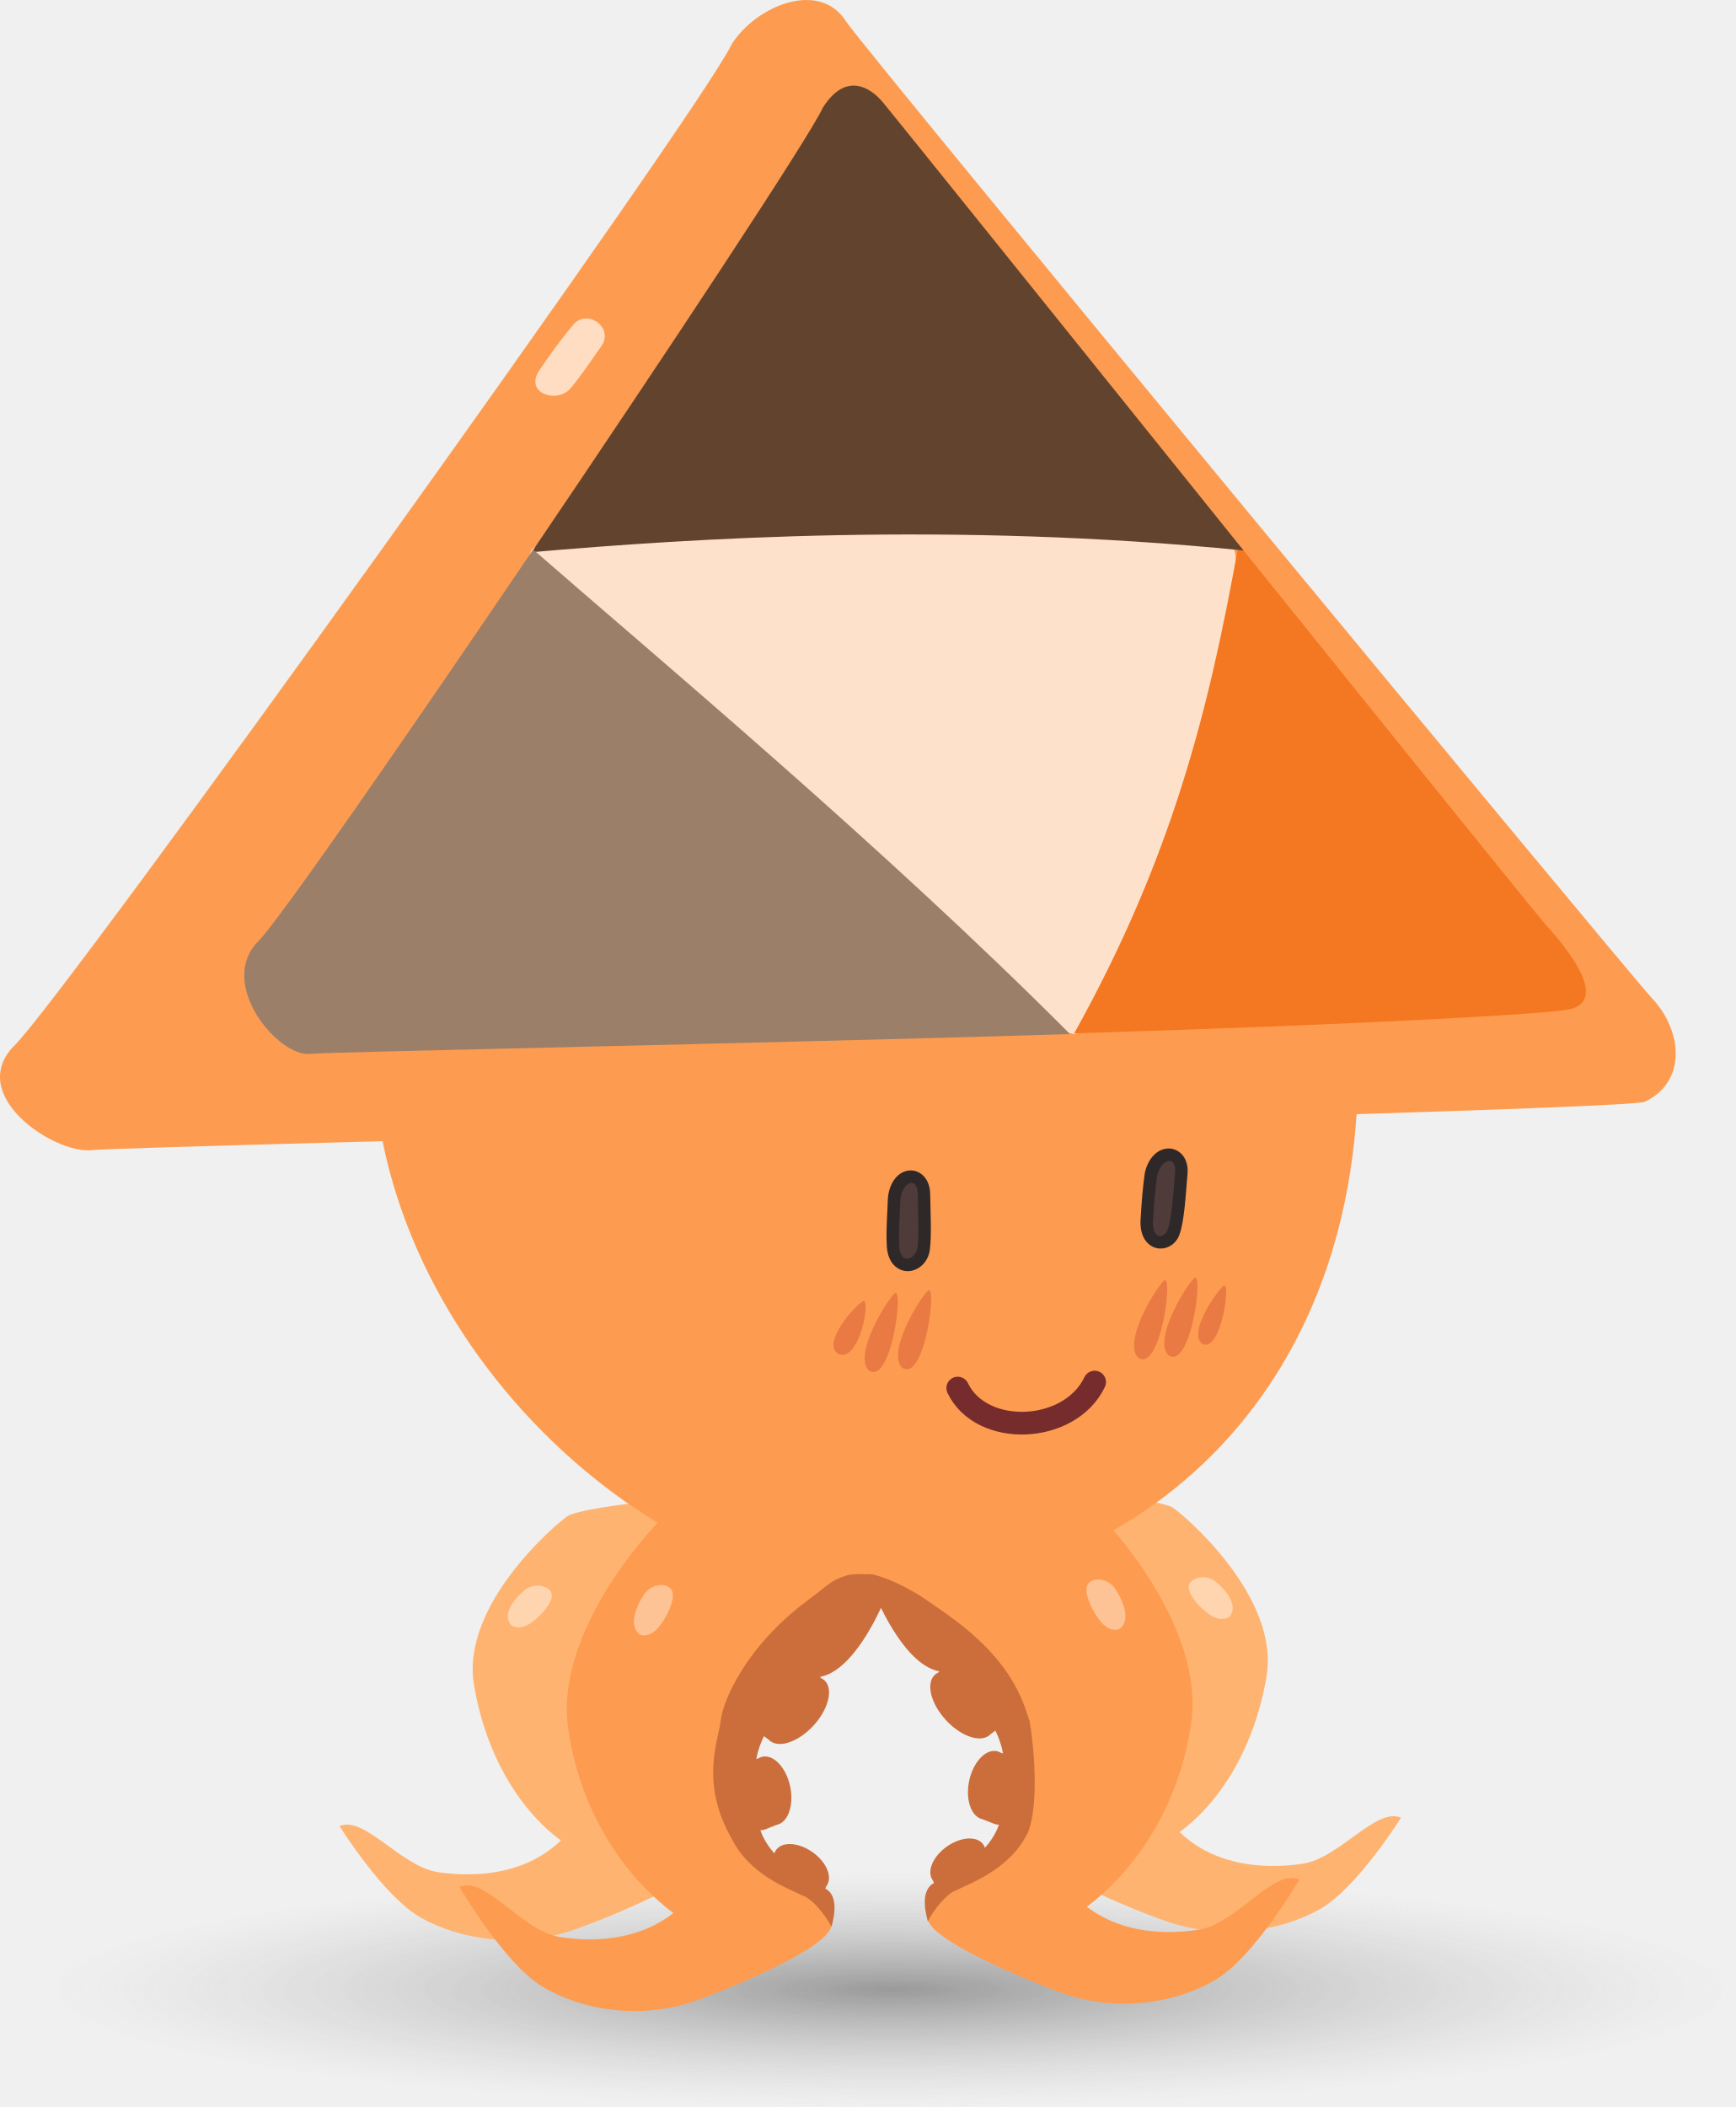
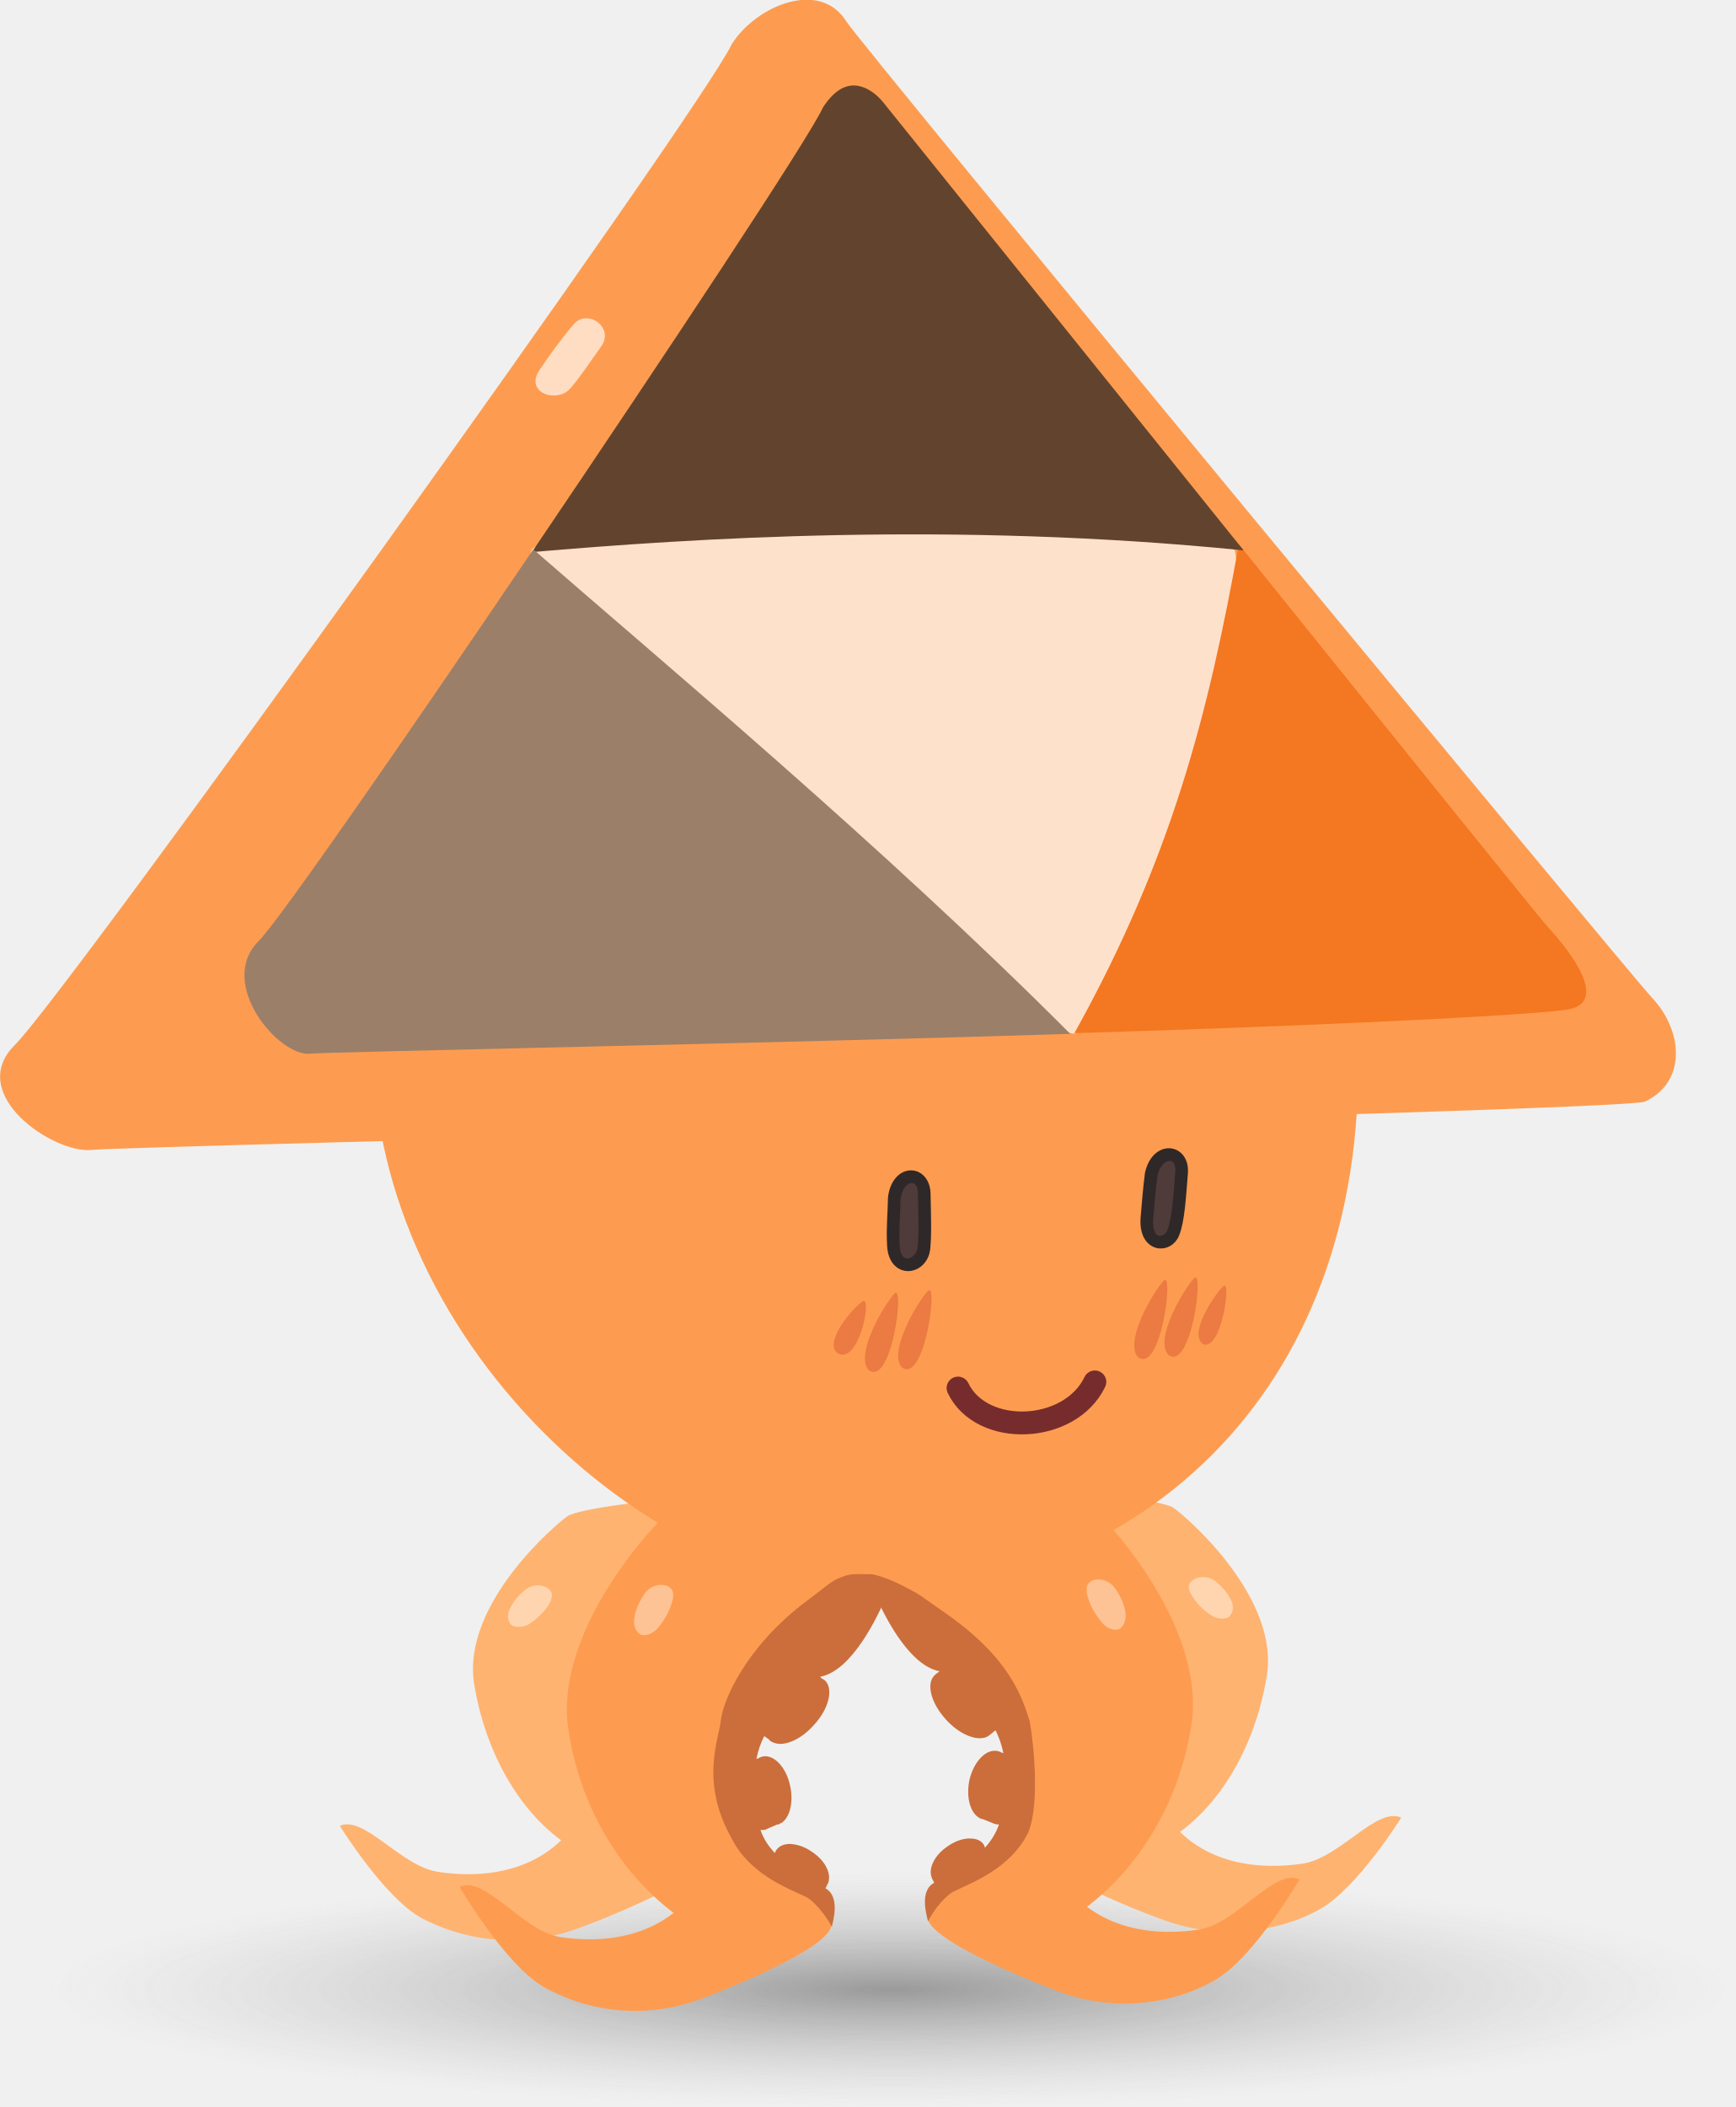
- <svg xmlns="http://www.w3.org/2000/svg" xmlns:xlink="http://www.w3.org/1999/xlink" width="50.869mm" height="61.752mm" viewBox="0 0 50.869 61.752" version="1.1" id="svg307">
-   <defs id="defs301">
-     <radialGradient xlink:href="#linearGradient1738" id="radialGradient1740-1" cx="56.456" cy="167.686" fx="56.456" fy="167.686" r="20.58" gradientTransform="matrix(1.202985,0,0,0.1671642,35.57176,133.875)" gradientUnits="userSpaceOnUse" />
-     <linearGradient id="linearGradient1738">
-       <stop style="stop-color:#838383;stop-opacity:1" offset="0" id="stop1734" />
-       <stop style="stop-color:#bfbfbf;stop-opacity:0" offset="1" id="stop1736" />
+ <svg xmlns="http://www.w3.org/2000/svg" xmlns:xlink="http://www.w3.org/1999/xlink" viewBox="0 0 50.87 61.75">
+   <defs />
+   <defs>
+     <radialGradient id="b" cx="56.46" cy="167.69" r="20.58" fx="56.46" fy="167.69" gradientTransform="matrix(1.20299 0 0 .16716 35.57 133.88)" gradientUnits="userSpaceOnUse" xlink:href="#a" />
+     <linearGradient id="a">
+       <stop offset="0" stop-color="#838383" />
+       <stop offset="1" stop-color="#bfbfbf" stop-opacity="0" />
    </linearGradient>
  </defs>
-   <g id="layer1" transform="translate(-77.3749,-103.5941)">
-     <ellipse style="color:#000000;clip-rule:nonzero;display:inline;overflow:visible;visibility:visible;opacity:0.789;isolation:auto;mix-blend-mode:normal;color-interpolation:sRGB;color-interpolation-filters:linearRGB;solid-color:#000000;solid-opacity:1;vector-effect:none;fill:url(#radialGradient1740-1);fill-opacity:1;fill-rule:nonzero;stroke:none;stroke-width:0.265px;stroke-linecap:butt;stroke-linejoin:miter;stroke-miterlimit:4;stroke-dasharray:none;stroke-dashoffset:0;stroke-opacity:1;marker:none;paint-order:markers stroke fill;color-rendering:auto;image-rendering:auto;shape-rendering:auto;text-rendering:auto;enable-background:accumulate" id="path1732-7" cx="103.487" cy="161.906" rx="24.757" ry="3.44" />
-     <path style="opacity:1;vector-effect:none;fill:#ffb370;fill-opacity:1;fill-rule:evenodd;stroke:none;stroke-width:0.2;stroke-linecap:butt;stroke-linejoin:miter;stroke-miterlimit:4;stroke-dasharray:none;stroke-dashoffset:0;stroke-opacity:1" d="m 118.439,156.869 c -0.722,-0.325 -1.8,1.189 -2.893,1.349 -1.093,0.161 -2.966,0.128 -4.051,-1.476 -1.085,-1.603 -3.926,0.312 -4.103,0.822 -0.178,0.51 2.501,1.75 4.134,2.328 1.633,0.578 3.373,0.313 4.535,-0.343 1.091,-0.616 2.378,-2.681 2.378,-2.681 z" id="path1043-7-2" />
-     <path style="opacity:1;vector-effect:none;fill:#ffb370;fill-opacity:1;fill-rule:evenodd;stroke:none;stroke-width:0.2;stroke-linecap:butt;stroke-linejoin:miter;stroke-miterlimit:4;stroke-dasharray:none;stroke-dashoffset:0;stroke-opacity:1" d="m 108.571,151.462 c -0.836,-0.071 -1.509,-1.482 -1.695,-1.939 -0.186,-0.457 1.49,-1.944 1.793,-2.116 0.303,-0.172 2.769,0.168 3.081,0.372 0.312,0.204 3.133,2.586 2.75,4.932 -0.384,2.346 -1.706,4.436 -3.621,5.169 -0.908,0.348 -2.939,0.53 -3.125,-0.89 -0.071,-0.541 1.983,-0.716 2.245,-2.117 0.295,-1.573 -0.029,-2.31 -1.429,-3.411 z" id="path996-7-1-7" />
-     <path style="fill:#fffdfb;fill-opacity:0.461;fill-rule:evenodd;stroke:none;stroke-width:0.365;stroke-linecap:butt;stroke-linejoin:miter;stroke-miterlimit:4;stroke-dasharray:none;stroke-opacity:1" d="m 112.297,150.354 c 0.122,0.211 0.312,0.406 0.546,0.569 0.123,0.085 0.29,0.141 0.43,0.11 0.071,-0.011 0.132,-0.04 0.162,-0.089 0.101,-0.13 0.087,-0.309 0.007,-0.472 -0.092,-0.197 -0.258,-0.383 -0.457,-0.539 -0.145,-0.109 -0.356,-0.137 -0.508,-0.091 -0.168,0.045 -0.294,0.171 -0.253,0.326 0.011,0.064 0.041,0.138 0.073,0.186 z" id="path867-4-7-4-4-3-7-2" />
-     <path style="opacity:1;vector-effect:none;fill:#ffb370;fill-opacity:1;fill-rule:evenodd;stroke:none;stroke-width:0.2;stroke-linecap:butt;stroke-linejoin:miter;stroke-miterlimit:4;stroke-dasharray:none;stroke-dashoffset:0;stroke-opacity:1" d="m 87.327,157.115 c 0.722,-0.325 1.8,1.189 2.893,1.349 1.093,0.161 2.966,0.128 4.051,-1.476 1.085,-1.603 3.926,0.312 4.103,0.822 0.178,0.51 -2.501,1.75 -4.134,2.328 -1.633,0.578 -3.373,0.313 -4.535,-0.343 -1.091,-0.616 -2.378,-2.681 -2.378,-2.681 z" id="path1043-7" />
-     <path style="opacity:1;vector-effect:none;fill:#ffb370;fill-opacity:1;fill-rule:evenodd;stroke:none;stroke-width:0.2;stroke-linecap:butt;stroke-linejoin:miter;stroke-miterlimit:4;stroke-dasharray:none;stroke-dashoffset:0;stroke-opacity:1" d="m 97.194,151.708 c 0.836,-0.071 1.509,-1.482 1.695,-1.939 0.186,-0.457 -1.49,-1.944 -1.793,-2.116 -0.303,-0.172 -2.769,0.168 -3.081,0.372 -0.312,0.204 -3.133,2.586 -2.75,4.932 0.384,2.346 1.706,4.436 3.621,5.169 0.908,0.348 2.939,0.53 3.125,-0.89 0.071,-0.541 -1.983,-0.716 -2.245,-2.117 -0.295,-1.573 0.029,-2.31 1.429,-3.411 z" id="path996-7-1" />
-     <path style="fill:#fffdfb;fill-opacity:0.461;fill-rule:evenodd;stroke:none;stroke-width:0.365;stroke-linecap:butt;stroke-linejoin:miter;stroke-miterlimit:4;stroke-dasharray:none;stroke-opacity:1" d="m 93.469,150.599 c -0.122,0.211 -0.312,0.406 -0.546,0.569 -0.123,0.085 -0.29,0.141 -0.43,0.11 -0.071,-0.011 -0.132,-0.04 -0.162,-0.089 -0.101,-0.13 -0.087,-0.309 -0.007,-0.472 0.092,-0.197 0.258,-0.383 0.457,-0.539 0.145,-0.109 0.356,-0.137 0.508,-0.091 0.168,0.045 0.294,0.171 0.253,0.326 -0.011,0.064 -0.041,0.138 -0.073,0.186 z" id="path867-4-7-4-4-3-7" />
-     <path style="color:#000000;clip-rule:nonzero;display:inline;overflow:visible;visibility:visible;opacity:1;isolation:auto;mix-blend-mode:normal;color-interpolation:sRGB;color-interpolation-filters:linearRGB;solid-color:#000000;solid-opacity:1;vector-effect:none;fill:#fd9c50;fill-opacity:1;fill-rule:nonzero;stroke:none;stroke-width:0.2;stroke-linecap:butt;stroke-linejoin:miter;stroke-miterlimit:4;stroke-dasharray:none;stroke-dashoffset:0;stroke-opacity:1;marker:none;paint-order:markers stroke fill;color-rendering:auto;image-rendering:auto;shape-rendering:auto;text-rendering:auto;enable-background:accumulate" d="m 116.643,129.83 c 2.32,11.268 -3.095,18.714 -11.26,20.321 -7.243,1.426 -16.24,-5.915 -17.02,-14.658 -0.614,-6.884 3.528,-12.012 11.742,-13.297 8.002,-1.252 15.512,2.65 16.538,7.634 z" id="path865-2" />
-     <path style="fill:#fd9c50;fill-opacity:1;fill-rule:evenodd;stroke:none;stroke-width:0.2;stroke-linecap:butt;stroke-linejoin:miter;stroke-miterlimit:4;stroke-dasharray:none;stroke-opacity:1" d="m 98.821,104.89 c 0.719,-1.132 2.577,-1.896 3.352,-0.669 0.459,0.727 22.945,27.91 23.618,28.623 0.923,0.979 1.017,2.481 -0.223,3.047 -1.246,0.295 -44.382,1.285 -45.495,1.411 -1.114,0.126 -3.734,-1.634 -2.259,-3.082 1.475,-1.448 20.135,-27.43 21.007,-29.33 z" id="path863-4" />
-     <path style="fill:#ffddc2;fill-opacity:1;fill-rule:evenodd;stroke:none;stroke-width:0.365;stroke-linecap:butt;stroke-linejoin:miter;stroke-miterlimit:4;stroke-dasharray:none;stroke-opacity:1" d="m 94.999,113.742 c -0.386,0.549 -0.668,0.968 -0.919,1.251 -0.388,0.436 -1.372,0.117 -0.879,-0.57 0.25,-0.372 0.579,-0.838 0.98,-1.315 0.401,-0.476 1.206,0.085 0.819,0.634 z" id="path867-4-9" />
-     <path style="opacity:1;vector-effect:none;fill:#fd9c50;fill-opacity:1;fill-rule:evenodd;stroke:none;stroke-width:0.2;stroke-linecap:butt;stroke-linejoin:miter;stroke-miterlimit:4;stroke-dasharray:none;stroke-dashoffset:0;stroke-opacity:1" d="m 101.228,152.734 c 0.949,-0.071 1.726,-1.807 1.942,-2.37 0.216,-0.563 -1.671,-2.441 -2.013,-2.66 -0.342,-0.219 -3.784,-0.075 -4.14,0.172 -0.356,0.247 -3.402,3.448 -2.991,6.365 0.411,2.917 2.211,5.232 4.375,6.179 1.027,0.449 2.909,0.994 3.135,-0.764 0.086,-0.67 -1.681,-0.978 -1.964,-2.72 -0.319,-1.957 0.057,-2.864 1.655,-4.202 z" id="path996-6" />
-     <path style="opacity:1;vector-effect:none;fill:#fd9c50;fill-opacity:1;fill-rule:evenodd;stroke:none;stroke-width:0.2;stroke-linecap:butt;stroke-linejoin:miter;stroke-miterlimit:4;stroke-dasharray:none;stroke-dashoffset:0;stroke-opacity:1" d="m 90.841,158.897 c 0.737,-0.353 1.835,1.294 2.95,1.468 1.115,0.175 3.025,0.139 4.131,-1.606 1.106,-1.745 3.63,0.63 3.811,1.185 0.181,0.555 -2.177,1.614 -3.843,2.243 -1.666,0.629 -3.44,0.34 -4.625,-0.374 -1.113,-0.67 -2.425,-2.917 -2.425,-2.917 z" id="path1043-6-6" />
-     <path style="color:#000000;clip-rule:nonzero;display:inline;overflow:visible;visibility:visible;opacity:1;isolation:auto;mix-blend-mode:normal;color-interpolation:sRGB;color-interpolation-filters:linearRGB;solid-color:#000000;solid-opacity:1;vector-effect:none;fill:#cb6e3b;fill-opacity:1;fill-rule:nonzero;stroke:none;stroke-width:0.2;stroke-linecap:butt;stroke-linejoin:miter;stroke-miterlimit:4;stroke-dasharray:none;stroke-dashoffset:0;stroke-opacity:1;marker:none;paint-order:markers stroke fill;color-rendering:auto;image-rendering:auto;shape-rendering:auto;text-rendering:auto;enable-background:accumulate" d="m 102.184,149.771 c -0.464,0.147 -0.449,0.212 -1.183,0.763 -1.767,1.328 -2.438,2.907 -2.498,3.472 -0.06,0.565 -0.626,1.814 0.309,3.459 0.524,1.066 1.626,1.463 2.196,1.733 0.345,0.216 0.651,0.688 0.739,0.872 0.03,-0.144 0.267,-0.887 -0.184,-1.128 l 0.043,-0.085 c 0.005,-0.007 0.009,-0.013 0.013,-0.019 0.013,-0.022 0.024,-0.046 0.032,-0.071 l 0.006,-0.012 c -5e-4,-5.3e-4 -10e-4,-10e-4 -10e-4,-0.002 0.082,-0.271 -0.128,-0.651 -0.497,-0.898 -0.204,-0.136 -0.431,-0.214 -0.63,-0.216 l -2e-5,5.3e-4 c -0.191,-0.002 -0.341,0.067 -0.418,0.191 -0.014,0.024 -0.026,0.05 -0.035,0.078 l -0.002,0.004 c -0.175,-0.196 -0.322,-0.417 -0.412,-0.679 0.039,0.001 0.078,-0.003 0.116,-0.014 l 0.37,-0.146 c 0.008,-0.002 0.017,-0.003 0.025,-0.005 0.027,-0.009 0.054,-0.021 0.08,-0.035 l 0.012,-0.005 c 1e-4,-7.9e-4 -5e-5,-5.3e-4 7e-5,-0.002 0.266,-0.163 0.376,-0.638 0.259,-1.123 -0.117,-0.482 -0.424,-0.833 -0.727,-0.831 -0.035,-1e-4 -0.07,0.005 -0.104,0.015 -0.03,0.01 -0.059,0.023 -0.087,0.04 l -0.065,0.02 c 0.046,-0.236 0.121,-0.456 0.225,-0.67 l 0.146,0.108 c 0.006,0.007 0.012,0.013 0.018,0.019 0.023,0.02 0.05,0.038 0.078,0.052 l 0.01,0.007 c 8.3e-4,-2.5e-4 0.001,-7.9e-4 0.002,-10e-4 0.3,0.143 0.809,-0.068 1.203,-0.5 0.444,-0.487 0.585,-1.079 0.315,-1.323 -0.025,-0.022 -0.054,-0.041 -0.085,-0.056 l -0.047,-0.042 c 0.947,-0.168 1.713,-1.802 1.93,-2.345 0.103,-0.257 0.132,-0.118 -0.321,-0.641 0,0 -0.574,-0.068 -0.831,0.014 z" id="path1092-6-8-2-4" />
-     <path style="fill:#ffddc2;fill-opacity:0.603;fill-rule:evenodd;stroke:none;stroke-width:0.365;stroke-linecap:butt;stroke-linejoin:miter;stroke-miterlimit:4;stroke-dasharray:none;stroke-opacity:1" d="m 97.071,150.539 c -0.066,0.255 -0.205,0.513 -0.394,0.748 -0.099,0.123 -0.251,0.228 -0.396,0.234 -0.073,0.008 -0.141,-0.005 -0.183,-0.05 -0.133,-0.11 -0.165,-0.302 -0.128,-0.495 0.041,-0.233 0.157,-0.474 0.314,-0.692 0.115,-0.154 0.316,-0.241 0.479,-0.235 0.177,0.002 0.334,0.101 0.333,0.275 0.005,0.07 -0.005,0.156 -0.025,0.215 z" id="path867-4-7-4-4-9" />
-     <path style="opacity:1;vector-effect:none;fill:#fd9c50;fill-opacity:1;fill-rule:evenodd;stroke:none;stroke-width:0.2;stroke-linecap:butt;stroke-linejoin:miter;stroke-miterlimit:4;stroke-dasharray:none;stroke-dashoffset:0;stroke-opacity:1" d="m 105.09,152.571 c -0.949,-0.071 -1.726,-1.807 -1.942,-2.37 -0.216,-0.563 1.671,-2.441 2.013,-2.66 0.342,-0.219 3.784,-0.075 4.14,0.172 0.356,0.247 3.402,3.448 2.991,6.365 -0.411,2.917 -2.211,5.232 -4.375,6.179 -1.027,0.449 -2.909,0.994 -3.135,-0.764 -0.086,-0.67 1.681,-0.978 1.964,-2.72 0.319,-1.957 -0.057,-2.864 -1.655,-4.202 z" id="path996-6-5" />
-     <path style="opacity:1;vector-effect:none;fill:#fd9c50;fill-opacity:1;fill-rule:evenodd;stroke:none;stroke-width:0.2;stroke-linecap:butt;stroke-linejoin:miter;stroke-miterlimit:4;stroke-dasharray:none;stroke-dashoffset:0;stroke-opacity:1" d="m 115.46,158.681 c -0.737,-0.353 -1.835,1.294 -2.95,1.468 -1.115,0.175 -3.025,0.139 -4.131,-1.606 -1.106,-1.745 -3.63,0.63 -3.811,1.185 -0.181,0.555 2.177,1.614 3.843,2.243 1.666,0.629 3.44,0.34 4.625,-0.374 1.113,-0.67 2.425,-2.917 2.425,-2.917 z" id="path1043-6-6-0" />
-     <path style="color:#000000;clip-rule:nonzero;display:inline;overflow:visible;visibility:visible;opacity:1;isolation:auto;mix-blend-mode:normal;color-interpolation:sRGB;color-interpolation-filters:linearRGB;solid-color:#000000;solid-opacity:1;vector-effect:none;fill:#cb6e3b;fill-opacity:1;fill-rule:nonzero;stroke:none;stroke-width:0.2;stroke-linecap:butt;stroke-linejoin:miter;stroke-miterlimit:4;stroke-dasharray:none;stroke-dashoffset:0;stroke-opacity:1;marker:none;paint-order:markers stroke fill;color-rendering:auto;image-rendering:auto;shape-rendering:auto;text-rendering:auto;enable-background:accumulate" d="m 104.002,150.165 c 0.366,0.202 0.298,0.162 1.03,0.67 1.959,1.36 2.303,2.523 2.522,3.207 0.12,0.665 0.287,2.413 -0.049,3.26 -0.524,1.066 -1.626,1.463 -2.196,1.733 -0.345,0.216 -0.651,0.688 -0.739,0.872 -0.03,-0.144 -0.267,-0.887 0.184,-1.128 l -0.043,-0.085 c -0.005,-0.007 -0.009,-0.013 -0.013,-0.019 -0.013,-0.022 -0.024,-0.046 -0.032,-0.071 l -0.006,-0.012 c 5.3e-4,-5.3e-4 0.001,-0.001 0.001,-0.002 -0.082,-0.271 0.128,-0.651 0.497,-0.898 0.204,-0.136 0.431,-0.214 0.63,-0.216 l 2e-5,5.3e-4 c 0.191,-0.002 0.341,0.067 0.418,0.191 0.014,0.024 0.026,0.05 0.035,0.078 l 0.002,0.004 c 0.175,-0.196 0.322,-0.417 0.412,-0.679 -0.039,0.001 -0.078,-0.003 -0.116,-0.014 l -0.37,-0.146 c -0.008,-0.002 -0.017,-0.003 -0.025,-0.005 -0.027,-0.009 -0.054,-0.021 -0.08,-0.035 l -0.012,-0.005 c -10e-5,-7.9e-4 5e-5,-5.3e-4 -7e-5,-0.002 -0.266,-0.163 -0.376,-0.638 -0.259,-1.123 0.117,-0.482 0.424,-0.833 0.727,-0.831 0.035,-1e-4 0.07,0.005 0.104,0.015 0.03,0.01 0.059,0.023 0.087,0.04 l 0.065,0.02 c -0.046,-0.236 -0.121,-0.456 -0.225,-0.67 l -0.146,0.108 c -0.006,0.007 -0.012,0.013 -0.018,0.019 -0.023,0.02 -0.05,0.038 -0.078,0.052 l -0.01,0.007 c -8e-4,-2.5e-4 -0.001,-7.9e-4 -0.002,-0.001 -0.3,0.143 -0.809,-0.068 -1.203,-0.5 -0.444,-0.487 -0.585,-1.079 -0.315,-1.323 0.025,-0.022 0.054,-0.041 0.085,-0.056 l 0.047,-0.042 c -0.947,-0.168 -1.713,-1.802 -1.93,-2.345 -0.103,-0.257 -0.727,0.058 -0.274,-0.465 0.133,-0.154 0.895,0.175 1.294,0.395 z" id="path1092-6-8-2-4-4" />
-     <path style="fill:#ffddc2;fill-opacity:0.603;fill-rule:evenodd;stroke:none;stroke-width:0.365;stroke-linecap:butt;stroke-linejoin:miter;stroke-miterlimit:4;stroke-dasharray:none;stroke-opacity:1" d="m 109.247,150.376 c 0.066,0.255 0.205,0.513 0.394,0.748 0.099,0.123 0.251,0.228 0.396,0.234 0.073,0.008 0.141,-0.005 0.183,-0.05 0.133,-0.11 0.165,-0.302 0.128,-0.495 -0.041,-0.233 -0.157,-0.474 -0.314,-0.692 -0.115,-0.154 -0.316,-0.241 -0.479,-0.235 -0.177,0.002 -0.334,0.101 -0.333,0.275 -0.005,0.07 0.005,0.156 0.025,0.215 z" id="path867-4-7-4-4-9-8" />
-     <g id="g1888" transform="matrix(0.996624,0.1445805,-0.080948,0.9916443,-11.00163,-31.95283)">
-       <path id="path867-2" d="m 127.442,153.533 c 0.025,-0.836 0.785,-0.958 0.856,-0.273 0.07,0.685 0.136,1.197 0.123,1.592 -0.02,0.61 -0.825,0.879 -0.905,0.015 -0.058,-0.455 -0.05,-0.874 -0.074,-1.334 z" style="fill:#4e3b3a;fill-opacity:1;fill-rule:evenodd;stroke:#2f2828;stroke-width:0.365;stroke-linecap:butt;stroke-linejoin:miter;stroke-miterlimit:4;stroke-dasharray:none;stroke-opacity:1" />
-       <path id="path867-6-6" d="m 134.849,151.745 c 0.113,-0.828 0.882,-0.87 0.88,-0.181 -0.002,0.689 0.019,1.405 -0.09,1.785 -0.128,0.446 -0.814,0.549 -0.802,-0.318 -0.01,-0.458 -0.012,-0.825 0.012,-1.286 z" style="opacity:1;vector-effect:none;fill:#4e3b3a;fill-opacity:1;fill-rule:evenodd;stroke:#2f2828;stroke-width:0.365;stroke-linecap:butt;stroke-linejoin:miter;stroke-miterlimit:4;stroke-dasharray:none;stroke-dashoffset:0;stroke-opacity:1" />
+   <g transform="translate(-77.37 -103.6)">
+     <ellipse cx="103.49" cy="161.91" fill="url(#b)" color="#000" opacity=".79" overflow="visible" paint-order="markers stroke fill" rx="24.76" ry="3.44" style="isolation:auto;mix-blend-mode:normal;solid-color:#000;solid-opacity:1;marker:none" />
+     <path fill="#ffb370" fill-rule="evenodd" d="M118.44 156.87c-.72-.33-1.8 1.19-2.9 1.35-1.09.16-2.96.13-4.04-1.48-1.09-1.6-3.93.32-4.1.83-.19.5 2.5 1.74 4.13 2.32 1.63.58 3.37.32 4.53-.34 1.1-.62 2.38-2.68 2.38-2.68z" />
+     <path fill="#ffb370" fill-rule="evenodd" d="M108.57 151.46c-.83-.07-1.5-1.48-1.7-1.94-.18-.45 1.5-1.94 1.8-2.11.3-.17 2.77.17 3.08.37.31.2 3.13 2.59 2.75 4.93-.38 2.35-1.7 4.44-3.62 5.17-.9.35-2.94.53-3.13-.89-.07-.54 1.99-.72 2.25-2.12.3-1.57-.03-2.3-1.43-3.4z" />
+     <path fill="#fffdfb" fill-opacity=".46" fill-rule="evenodd" d="M112.3 150.35c.12.21.3.41.54.57.13.09.3.14.43.11.07 0 .13-.04.16-.09.1-.13.1-.3.01-.47-.1-.2-.26-.38-.46-.54a.6.6 0 00-.5-.09c-.17.05-.3.17-.26.33.01.06.04.14.08.18z" />
+     <path fill="#ffb370" fill-rule="evenodd" d="M87.33 157.11c.72-.32 1.8 1.2 2.89 1.35 1.1.17 2.97.13 4.05-1.47 1.08-1.6 3.93.31 4.1.82.18.51-2.5 1.75-4.13 2.33a5.66 5.66 0 01-4.54-.34c-1.09-.62-2.37-2.69-2.37-2.69z" />
+     <path fill="#ffb370" fill-rule="evenodd" d="M97.2 151.7c.83-.06 1.5-1.47 1.69-1.93.19-.46-1.5-1.95-1.8-2.12-.3-.17-2.76.17-3.08.38-.3.2-3.13 2.58-2.74 4.93.38 2.34 1.7 4.43 3.62 5.17.9.34 2.93.53 3.12-.9.07-.54-1.98-.71-2.24-2.11-.3-1.57.03-2.31 1.42-3.41z" />
+     <path fill="#fffdfb" fill-opacity=".46" fill-rule="evenodd" d="M93.47 150.6c-.12.21-.31.4-.55.57a.59.59 0 01-.43.1c-.07 0-.13-.03-.16-.08-.1-.13-.09-.3 0-.47.09-.2.25-.38.45-.54a.6.6 0 01.5-.1c.18.05.3.18.26.33a.53.53 0 01-.07.19z" />
+     <path fill="#fd9c50" d="M116.64 129.83c2.32 11.27-3.1 18.71-11.26 20.32-7.24 1.43-16.24-5.91-17.02-14.66-.61-6.88 3.53-12.01 11.75-13.3 8-1.25 15.5 2.66 16.53 7.64z" color="#000" overflow="visible" paint-order="markers stroke fill" style="isolation:auto;mix-blend-mode:normal;solid-color:#000;solid-opacity:1;marker:none" />
+     <path fill="#fd9c50" fill-rule="evenodd" d="M98.82 104.89c.72-1.13 2.58-1.9 3.35-.67.46.73 22.95 27.91 23.62 28.62.92.98 1.02 2.48-.22 3.05-1.25.3-44.38 1.29-45.5 1.41-1.11.13-3.73-1.63-2.26-3.08 1.48-1.45 20.14-27.43 21.01-29.33z" />
+     <path fill="#ffddc2" fill-rule="evenodd" d="M95 113.74c-.39.55-.67.97-.92 1.25-.39.44-1.37.12-.88-.57.25-.37.58-.84.98-1.31.4-.48 1.2.08.82.63z" />
+     <path fill="#fd9c50" fill-rule="evenodd" d="M101.23 152.73c.95-.07 1.72-1.8 1.94-2.37.22-.56-1.67-2.44-2.01-2.66-.34-.22-3.79-.07-4.14.18-.36.24-3.4 3.44-3 6.36.42 2.92 2.22 5.23 4.38 6.18 1.03.45 2.91 1 3.14-.76.08-.67-1.68-.98-1.97-2.72-.32-1.96.06-2.87 1.66-4.2z" />
+     <path fill="#fd9c50" fill-rule="evenodd" d="M90.84 158.9c.74-.36 1.84 1.29 2.95 1.47 1.12.17 3.03.13 4.13-1.61 1.1-1.75 3.63.63 3.81 1.18.18.56-2.17 1.62-3.84 2.25a5.45 5.45 0 01-4.62-.38c-1.12-.67-2.43-2.91-2.43-2.91z" />
+     <path fill="#cb6e3b" d="M102.18 149.77c-.46.15-.44.21-1.18.76-1.77 1.33-2.44 2.91-2.5 3.48-.06.56-.62 1.81.31 3.46.53 1.06 1.63 1.46 2.2 1.73.34.21.65.69.74.87.03-.14.26-.89-.19-1.13l.05-.08v-.02a.35.35 0 00.04-.07v-.01c.09-.28-.12-.66-.5-.9a1.2 1.2 0 00-.62-.22c-.2 0-.34.07-.42.2a.36.36 0 00-.03.07c-.18-.2-.33-.41-.42-.68h.12l.37-.16h.02c.03 0 .06-.02.08-.04h.02c.26-.17.37-.64.25-1.13-.11-.48-.42-.83-.72-.83a.36.36 0 00-.2.06l-.06.02c.05-.24.12-.46.23-.67l.14.1.02.03.08.05h.01c.3.15.81-.06 1.2-.5.45-.48.59-1.08.32-1.32a.37.37 0 00-.09-.05l-.04-.05c.94-.17 1.7-1.8 1.93-2.34.1-.26.13-.12-.32-.64 0 0-.58-.07-.84.01z" color="#000" overflow="visible" paint-order="markers stroke fill" style="isolation:auto;mix-blend-mode:normal;solid-color:#000;solid-opacity:1;marker:none" />
+     <path fill="#ffddc2" fill-opacity=".6" fill-rule="evenodd" d="M97.07 150.54c-.07.25-.2.51-.4.75-.1.12-.24.22-.39.23-.07 0-.14 0-.18-.05-.13-.1-.17-.3-.13-.5.04-.23.16-.47.31-.69a.6.6 0 01.48-.23c.18 0 .34.1.34.27 0 .07 0 .16-.03.22z" />
+     <path fill="#fd9c50" fill-rule="evenodd" d="M105.09 152.57c-.95-.07-1.73-1.8-1.94-2.37-.22-.56 1.67-2.44 2.01-2.66.34-.22 3.78-.07 4.14.17.36.25 3.4 3.45 3 6.37-.42 2.91-2.22 5.23-4.38 6.18-1.03.45-2.91.99-3.14-.77-.09-.67 1.68-.98 1.97-2.72.31-1.95-.06-2.86-1.66-4.2z" />
+     <path fill="#fd9c50" fill-rule="evenodd" d="M115.46 158.68c-.74-.35-1.84 1.3-2.95 1.47-1.11.17-3.03.14-4.13-1.6-1.1-1.75-3.63.62-3.81 1.18-.18.55 2.17 1.61 3.84 2.24 1.67.63 3.44.34 4.62-.37 1.12-.67 2.43-2.92 2.43-2.92z" />
+     <path fill="#cb6e3b" d="M104 150.16c.37.2.3.17 1.03.68 1.96 1.35 2.3 2.52 2.52 3.2.12.67.3 2.42-.04 3.26-.53 1.07-1.63 1.46-2.2 1.74-.35.21-.65.68-.74.87-.03-.15-.27-.89.18-1.13l-.04-.09-.01-.01a.35.35 0 01-.03-.08c-.09-.28.12-.66.49-.9.2-.14.43-.22.63-.22s.34.06.42.19l.03.08c.18-.2.32-.42.41-.68l-.11-.01-.37-.15h-.03a.41.41 0 01-.08-.04c-.27-.17-.38-.64-.27-1.13.12-.48.43-.83.73-.83a.36.36 0 01.2.05l.06.02a2.75 2.75 0 00-.23-.67l-.14.11-.02.02a.37.37 0 01-.08.05l-.01.01c-.3.14-.81-.07-1.2-.5-.45-.49-.6-1.08-.32-1.32a.37.37 0 01.08-.06l.05-.04c-.94-.17-1.71-1.8-1.93-2.35-.1-.25-.72.06-.27-.46.13-.15.9.17 1.3.4z" color="#000" overflow="visible" paint-order="markers stroke fill" style="isolation:auto;mix-blend-mode:normal;solid-color:#000;solid-opacity:1;marker:none" />
+     <path fill="#ffddc2" fill-opacity=".6" fill-rule="evenodd" d="M109.25 150.38c.06.25.2.5.39.74.1.13.25.23.4.24.07 0 .14 0 .18-.05.13-.11.16-.3.13-.5a1.74 1.74 0 00-.32-.69.6.6 0 00-.48-.23c-.17 0-.33.1-.33.27 0 .07 0 .16.03.22z" />
+     <g fill="#4e3b3a" fill-rule="evenodd" stroke="#2f2828" stroke-width=".37">
+       <path d="M127.44 153.53c.03-.83.79-.95.86-.27.07.69.13 1.2.12 1.6-.02.6-.82.87-.9 0-.06-.45-.05-.87-.08-1.33zM134.85 151.74c.11-.82.88-.87.88-.18 0 .7.02 1.4-.1 1.79-.12.44-.8.55-.8-.32 0-.46 0-.82.02-1.29z" transform="matrix(.99662 .14458 -.08095 .99164 -11 -31.95)" />
    </g>
-     <g transform="matrix(1.011534,0.1946,0.05218655,0.9986373,42.49904,-17.58878)" id="g1928-4">
-       <path id="path1667-9" d="m 50.943,151.141 c -0.4,-0.253 0.512,-1.424 0.812,-1.682 0.3,-0.257 -0.192,1.925 -0.812,1.682 z" style="fill:#d35034;fill-opacity:0.443;fill-rule:evenodd;stroke:none;stroke-width:0.265px;stroke-linecap:butt;stroke-linejoin:miter;stroke-opacity:1" />
-       <path id="path1667-0-0" d="m 51.835,151.466 c -0.414,-0.358 0.551,-2.05 0.867,-2.422 0.316,-0.373 -0.224,2.763 -0.867,2.422 z" style="fill:#d35034;fill-opacity:0.443;fill-rule:evenodd;stroke:none;stroke-width:0.265px;stroke-linecap:butt;stroke-linejoin:miter;stroke-opacity:1" />
-       <path id="path1667-7-9" d="m 52.816,151.194 c -0.414,-0.358 0.551,-2.05 0.867,-2.422 0.316,-0.373 -0.224,2.763 -0.867,2.422 z" style="fill:#d35034;fill-opacity:0.443;fill-rule:evenodd;stroke:none;stroke-width:0.265px;stroke-linecap:butt;stroke-linejoin:miter;stroke-opacity:1" />
+     <g fill="#d35034" fill-opacity=".44" fill-rule="evenodd">
+       <path d="M101.92 143.26c-.42-.33.44-1.32.73-1.52.3-.2-.1 1.88-.73 1.52zM102.84 143.76c-.44-.44.45-1.94.75-2.25.3-.31-.08 2.71-.75 2.25zM103.81 143.68c-.43-.44.46-1.94.76-2.25.3-.31-.09 2.71-.76 2.25z" />
    </g>
-     <g transform="matrix(1.011534,0.1946,0.05218655,0.9986373,42.96381,-17.55691)" id="g1923-1">
-       <path id="path1667-8-7" d="m 59.278,149.607 c -0.414,-0.358 0.551,-2.05 0.867,-2.422 0.316,-0.373 -0.224,2.763 -0.867,2.422 z" style="opacity:1;vector-effect:none;fill:#d35034;fill-opacity:0.443;fill-rule:evenodd;stroke:none;stroke-width:0.265px;stroke-linecap:butt;stroke-linejoin:miter;stroke-miterlimit:4;stroke-dasharray:none;stroke-dashoffset:0;stroke-opacity:1" />
-       <path id="path1667-6-7" d="m 60.167,149.362 c -0.414,-0.358 0.551,-2.05 0.867,-2.422 0.316,-0.373 -0.224,2.763 -0.867,2.422 z" style="opacity:1;vector-effect:none;fill:#d35034;fill-opacity:0.443;fill-rule:evenodd;stroke:none;stroke-width:0.265px;stroke-linecap:butt;stroke-linejoin:miter;stroke-miterlimit:4;stroke-dasharray:none;stroke-dashoffset:0;stroke-opacity:1" />
-       <path id="path1667-88-1" d="m 61.158,148.825 c -0.349,-0.27 0.457,-1.541 0.722,-1.821 0.264,-0.28 -0.18,2.08 -0.722,1.821 z" style="opacity:1;vector-effect:none;fill:#d35034;fill-opacity:0.443;fill-rule:evenodd;stroke:none;stroke-width:0.265px;stroke-linecap:butt;stroke-linejoin:miter;stroke-miterlimit:4;stroke-dasharray:none;stroke-dashoffset:0;stroke-opacity:1" />
+     <g fill="#d35034" fill-opacity=".44" fill-rule="evenodd">
+       <path d="M110.73 143.38c-.43-.44.45-1.94.75-2.25.3-.3-.08 2.72-.75 2.25z" />
+       <path d="M111.62 143.31c-.44-.44.45-1.94.75-2.25.3-.31-.08 2.72-.75 2.25zM112.6 142.97c-.37-.34.38-1.45.63-1.68.25-.23-.08 2.04-.64 1.68z" />
    </g>
-     <path style="fill:none;fill-rule:evenodd;stroke:#762c2c;stroke-width:0.665;stroke-linecap:round;stroke-linejoin:miter;stroke-miterlimit:4;stroke-dasharray:none;stroke-opacity:1" d="m 109.46,144.1 c -0.726,1.522 -3.319,1.625 -4.013,0.176" id="path1990" />
-     <g id="g1182-9-2-0" transform="rotate(14.72861,105.4595,326.7614)" style="opacity:0.7">
-       <path id="path1176-2-9-5" d="m 40.727,129.676 c 1.767,-2.45 18.797,-6.065 19.841,-5.302 1.044,0.763 0.485,14.546 -0.841,14.988 -1.325,0.442 -19.643,-6.714 -19,-9.686 z" style="fill:#ffffff;fill-opacity:1;fill-rule:evenodd;stroke:none;stroke-width:0.265;stroke-linecap:butt;stroke-linejoin:miter;stroke-miterlimit:4;stroke-dasharray:none;stroke-opacity:1" />
-       <path id="path903-5-2-0-3-9" d="m 60.726,124.265 c 0.404,5.023 0.435,9.414 -1.015,15.087 8.712,-2.579 13.404,-4.123 13.88,-4.382 0.941,-0.511 -0.309,-1.551 -1.256,-2.163 -0.326,-0.211 -5.871,-4.302 -11.609,-8.542 z" style="fill:#f1680d;fill-opacity:1;fill-rule:evenodd;stroke:none;stroke-width:0.265px;stroke-linecap:butt;stroke-linejoin:miter;stroke-opacity:1" />
-       <path id="path920-9-6-9-4" d="m 46.539,114.109 c -0.344,0.023 -0.66,0.267 -0.852,0.88 -0.158,0.915 -2.552,7.975 -4.942,14.768 4.418,-1.58 11.654,-4.001 20.168,-5.354 -6.462,-4.774 -13.249,-9.795 -13.563,-10.015 -0.258,-0.181 -0.543,-0.297 -0.811,-0.279 z" style="fill:#211f20;fill-opacity:1;fill-rule:evenodd;stroke:none;stroke-width:0.265px;stroke-linecap:butt;stroke-linejoin:miter;stroke-opacity:1" />
-       <path id="path863-7-3-8-0-6" d="m 40.767,129.67 c -2.218,6.308 -4.443,12.415 -4.869,13.147 -0.883,1.514 1.441,3.153 2.31,2.81 0.428,-0.169 12.909,-3.712 21.39,-6.222 -6.697,-3.926 -14.609,-7.639 -18.831,-9.734 z" style="fill:#737373;fill-opacity:1;fill-rule:evenodd;stroke:none;stroke-width:0.2;stroke-linecap:butt;stroke-linejoin:miter;stroke-miterlimit:4;stroke-dasharray:none;stroke-opacity:1" />
+     <path fill="none" stroke="#762c2c" stroke-linecap="round" stroke-width=".67" d="M109.46 144.1c-.73 1.52-3.32 1.62-4.01.18" />
+     <g fill-rule="evenodd" opacity=".7">
+       <path fill="#fff" d="M92.96 119.7c2.33-1.93 19.72-1.1 20.54-.09.81 1-3.23 14.2-4.63 14.28-1.39.1-17.29-11.48-15.9-14.2z" />
+       <path fill="#f1680d" d="M113.68 119.55c-.89 4.96-1.97 9.21-4.82 14.33 9.08-.28 14.01-.58 14.54-.71 1.04-.25.1-1.58-.67-2.41-.26-.29-4.58-5.65-9.05-11.21z" />
+       <path fill="#211f20" d="M102.54 106.12c-.34-.07-.7.09-1.05.63-.38.85-4.5 7.07-8.53 13.03 4.67-.4 12.29-.91 20.86-.05l-10.57-13.14c-.2-.24-.45-.42-.71-.47z" />
+       <path fill="#737373" d="M93 119.7c-3.75 5.54-7.45 10.88-8.05 11.48-1.24 1.24.6 3.41 1.52 3.3.46-.05 13.43-.3 22.27-.58-5.48-5.5-12.19-11.1-15.74-14.2z" />
    </g>
  </g>
</svg>
